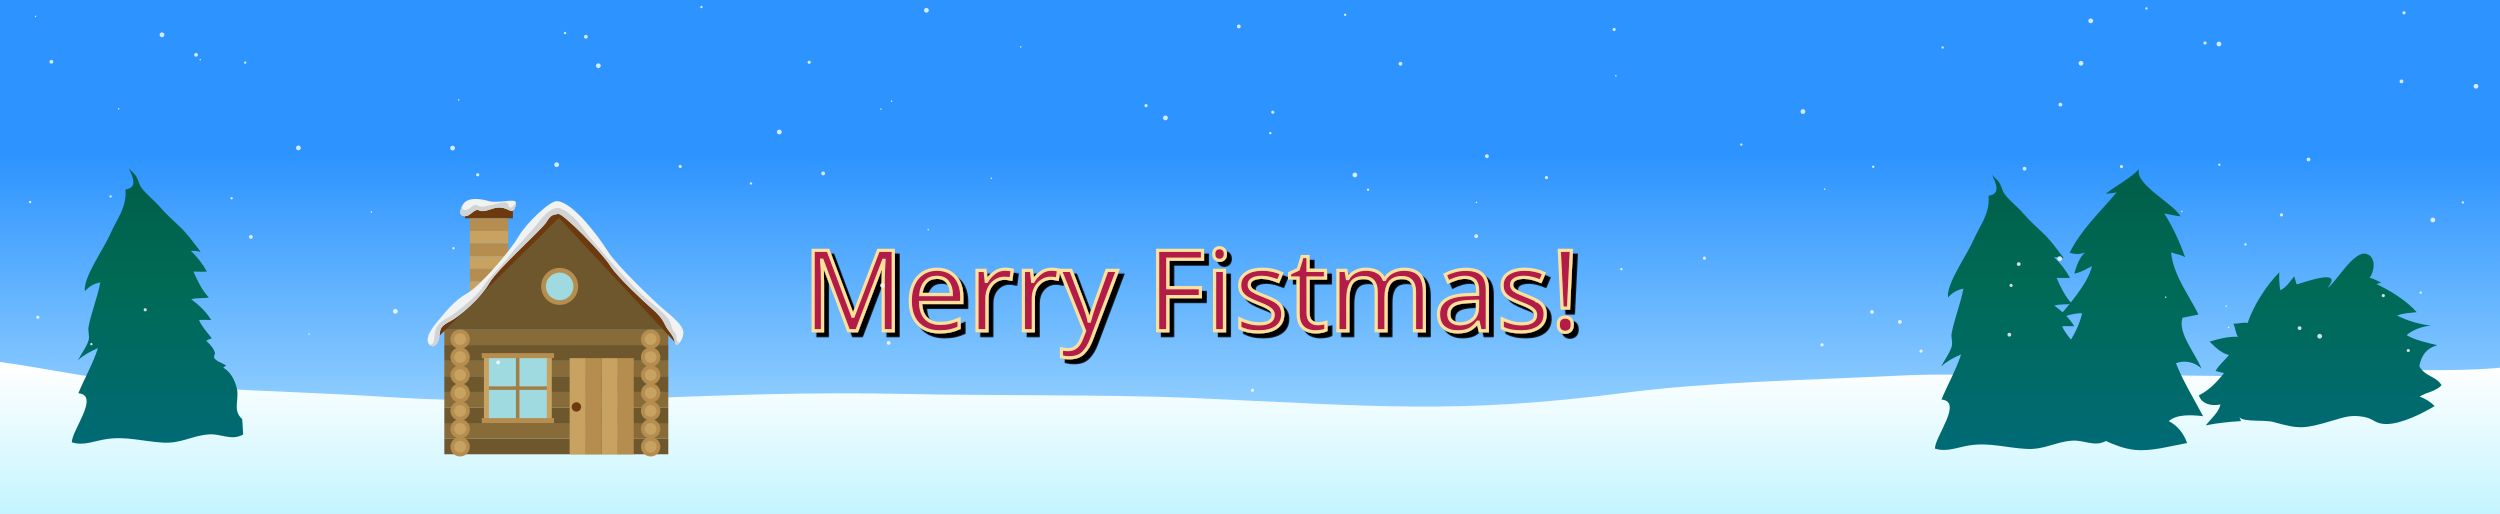
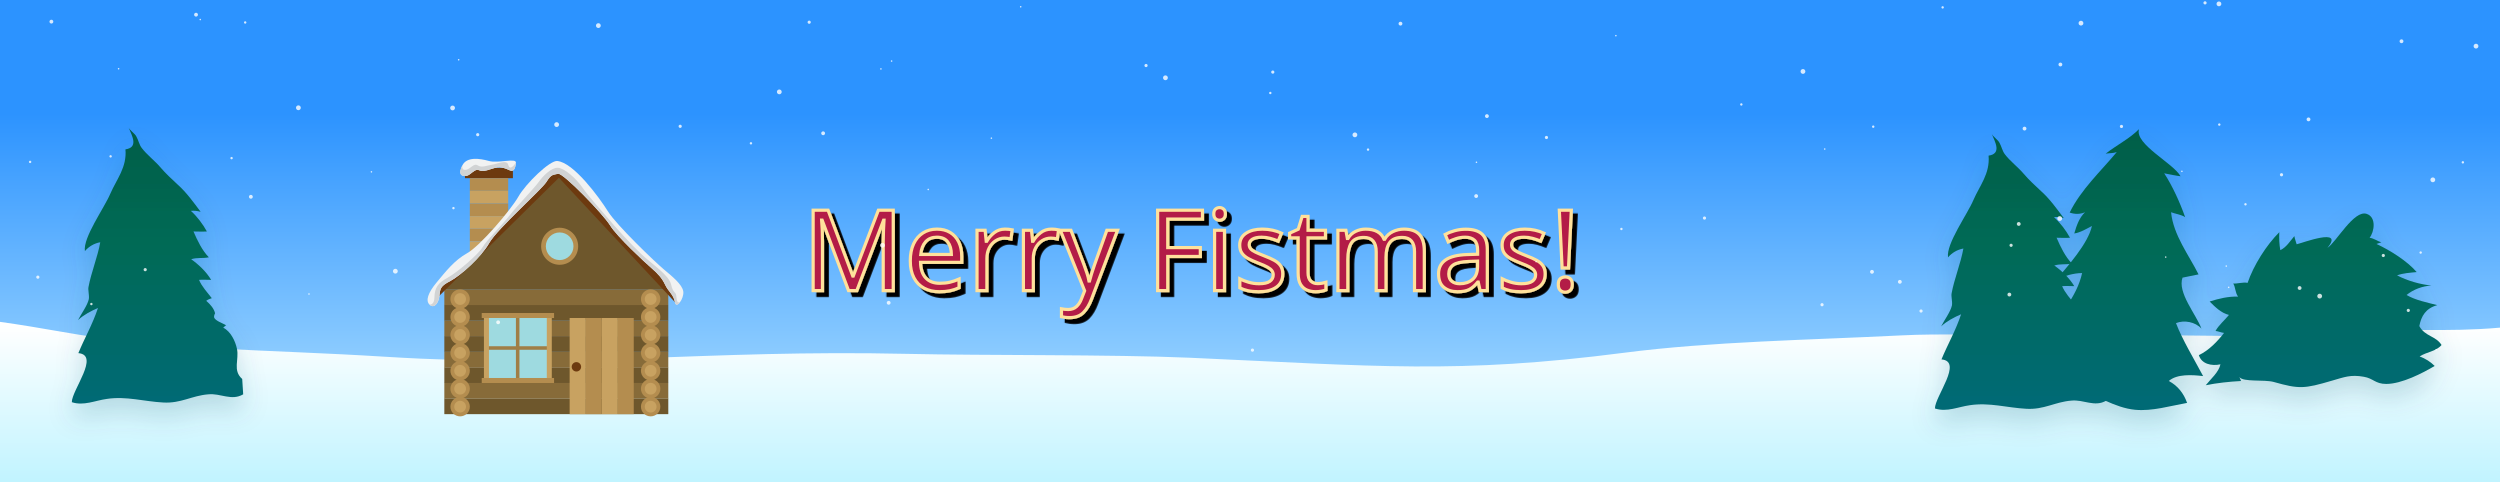
- <svg xmlns="http://www.w3.org/2000/svg" xmlns:xlink="http://www.w3.org/1999/xlink" id="banner-halloween-svg" viewBox="0 15 1558 320" width="100%" version="1.1">
+ <svg xmlns="http://www.w3.org/2000/svg" id="banner-halloween-svg" viewBox="0 40 1558 300" width="100%" version="1.1">
  <g id="banner-halloween-sky">
    <rect width="1558" height="379.126" id="banner-halloween-skybox" fill="url(#banner-halloween-skybox_1_)" />
  </g>
  <g id="banner-halloween-scene" transform="matrix(1,0,0,1.002305,427.0925,-121.2526)">
    <g id="banner-halloween-text" transform="translate(-27.13598,1.561373)" style="transform:rotate(-1.5deg) skewX(-3deg)">
      <text id="banner-halloween-title" x="100" y="340" fill="#b31a46" stroke="#ffe19b" stroke-width="2" style="font-size:70px;font-family:Plakat-Fraktur;filter:drop-shadow(3px 3px 0px black)">
        <tspan id="tspan317">Merry Fistmas!</tspan>
      </text>
    </g>
-     <g id="banner-halloween-house" transform="translate(-236.091,3.868135)" style="display:none">
-       <path id="banner-halloween-house-fill" fill="url(#house-fill-gradient)" d="m 227.4,354.9 c 0.4,-10 13.8,-34.6 13.8,-34.6 -7.1,1.4 -15.3,2.4 -23.6,3.1 l 3.2,-14.8 6.9,-0.3 c -9.2,-11.2 -10.4,-19 -10.4,-19 -4.4,0 -19.1,0.4 -24.8,0.5 l 1,-11.7 c 3.3,0.1 5.3,0.2 5.3,0.2 -10.4,-7.5 -18.4,-31.7 -20.7,-38.6 0,0 -1.7,7.8 -10.4,22.2 -1.4,2.3 -2.7,4.3 -4,6 -3.8,-4.3 -9.3,-12.1 -6.4,-18.6 l -7.1,-0.2 -0.3,-5.1 4.4,0.2 c -5.8,-3.3 -12.1,-15.6 -12.1,-15.6 0,0 -4,11.9 -8.8,14.6 l 3.6,0.2 -0.4,5.4 -43.4,-1 c 0,0 1.5,6.1 -0.4,10.8 -1.9,4.6 -13.4,14.2 -13.4,14.2 l 15,1.9 1,42.6 -29.8,-3.1 c 0,0 19.6,26.1 21.9,40.7 1.2,7.3 0.7,12.9 -0.1,16.6 l -29.9,14.1 h 182.8 l -14.7,-11.1 c 0.6,-3.9 1.5,-12.3 1.8,-19.6 z m -30.2,-38.7 5.8,0.2 v 6.1 c -3.3,-0.6 -6.4,-3 -5.8,-6.3 z m 12.8,1.1 c 0,0.1 0,0.1 0,0 0,3.5 -2.3,5 -4.9,5.3 -0.1,-1.6 -0.2,-3.9 -0.3,-6.2 l 5.1,0.1 c 0.1,0.3 0.1,0.6 0.1,0.8 z m -72.4,16.9 c 0,0 10.3,1 21.3,2 l -0.5,10.5 -18.8,0.2 c -0.5,-4.7 -1.2,-9.4 -2,-12.7 z m 32.2,-39.2 6,-0.3 -0.4,11 -6.1,-0.3 z m 10,51.4 -17.9,0.2 0.5,-10.2 c 7.2,0.6 14.2,1.1 18.4,1.2 z m -21.6,2.7 -0.8,15.5 c -6.6,-0.2 -13.1,-0.3 -16.4,-0.4 0,0 -0.4,-7.4 -1.2,-15.3 z m 3.6,0 17.7,0.2 -1.8,15.8 c 0,0 -7.9,-0.2 -16.6,-0.4 z m 30.2,0.1 0.4,-12.1 5.2,-0.1 -0.3,12.2 z m 10.1,0 0.4,-12.1 5.2,-0.1 -0.3,12.2 z m 14.6,0 h -5.3 l 0.4,-12.1 5.2,-0.1 z m -33.7,-43.1 -6,-0.3 0.6,-11.1 6.2,-0.3 z m 0.9,-12.9 -6.2,0.1 0.5,-9.7 h 6.4 z m -8,0.1 -6,0.1 0.4,-9.8 h 5.9 z m -59.3,72.3 -6.7,0.4 v -32.6 l 5.8,0.4 z m -18.3,-32.3 5.8,0.4 1,31.9 -6.7,0.4 v -32.7 z m 111.4,-17.7 c -1.3,0 -3.1,0 -4.9,-0.1 -0.1,-1.9 -0.1,-3.7 -0.2,-5 0.6,0.1 1.2,0.2 1.8,0.5 1.6,0.8 2.8,2.8 3.3,4.6 z m -6.7,-5 v 4.9 c -2.2,-0.1 -4.3,-0.2 -5.5,-0.2 0.3,-0.6 0.7,-1.2 1,-1.8 1.1,-1.7 2.7,-2.7 4.5,-2.9 z m -61.4,-6.6 -9.9,0.1 0.1,-13.2 h 10 c -0.3,5.4 -0.6,11.2 -0.2,13.1 z m -23.4,-13.1 h 10.7 l -1.1,13.2 -11.8,0.1 c 0,0 2,-4.4 2.2,-13.3 z m 23.8,-2.1 -10.2,0.2 0.1,-8.9 10.9,0.2 c 0,0 -0.4,3.9 -0.8,8.5 z m -12.2,-8.8 -0.8,9 -10.9,0.2 c 0,-2.8 -0.2,-6 -0.7,-9.5 z" />
-       <g id="banner-halloween-house-windows" fill="url(#banner-halloween-house-window-gradient)">
-         <path d="m 158.9,336.2 c -11,-0.9 -21.3,-2 -21.3,-2 0.8,3.3 1.5,8 2,12.7 l 18.8,-0.2 z" id="path322" />
-         <path d="m 157.4,364.6 0.8,-15.5 -18.4,-0.2 c 0.8,7.9 1.2,15.3 1.2,15.3 3.4,0.1 9.9,0.2 16.4,0.4 z" id="path324" />
-         <path d="m 177.6,365 1.8,-15.8 -17.7,-0.2 -0.7,15.6 c 8.7,0.3 16.6,0.4 16.6,0.4 z" id="path326" />
-         <path d="m 162.4,336.5 -0.5,10.2 17.9,-0.2 1,-8.8 c -4.3,-0.1 -11.3,-0.6 -18.4,-1.2 z" id="path328" />
-         <polygon points="192.5,337.1 192,349.2 197.4,349.2 197.7,336.9 " id="polygon330" />
-         <polygon points="202.6,337.1 202.1,349.2 207.4,349.2 207.7,336.9 " id="polygon332" />
-         <polygon points="211.3,349.2 216.7,349.2 217,336.9 211.8,337.1 " id="polygon334" />
-         <polygon points="109.8,366 116.6,365.6 115.6,333.7 109.8,333.3 " id="polygon336" />
-         <polygon points="104.1,333.7 98.3,333.3 98.3,366 105,365.6 " id="polygon338" />
-         <path d="m 128.9,290.9 h -10.7 c -0.1,8.9 -2.2,13.3 -2.2,13.3 l 11.8,-0.1 z" id="path340" />
-         <path d="m 131.9,289 10.2,-0.2 c 0.4,-4.6 0.8,-8.5 0.8,-8.5 L 132,280.1 Z" id="path342" />
-         <path d="m 131.8,290.9 -0.1,13.2 9.9,-0.1 c -0.4,-1.9 -0.1,-7.7 0.2,-13.1 z" id="path344" />
-         <path d="m 129.1,289.1 0.8,-9 -12.4,-0.3 c 0.5,3.6 0.7,6.8 0.7,9.5 z" id="path346" />
-         <polygon points="175.8,294.8 169.8,295 169.4,305.5 175.4,305.7 " id="polygon348" />
-         <polygon points="169.9,293.4 175.9,293.3 176.2,283.6 170.3,283.6 " id="polygon350" />
-         <polygon points="177.7,293.3 183.9,293.2 184.5,283.6 178.2,283.6 " id="polygon352" />
-         <polygon points="177.6,294.7 177,305.8 183,306.1 183.8,294.4 " id="polygon354" />
-         <path d="m 204.8,315.5 c 1.8,0.1 3.6,0.1 4.9,0.1 -0.5,-1.9 -1.7,-3.8 -3.3,-4.5 -0.6,-0.3 -1.2,-0.4 -1.8,-0.5 0.1,1.2 0.1,3 0.2,4.9 z" id="path356" />
-         <path d="m 203,322.5 v -6.1 l -5.8,-0.2 c -0.6,3.3 2.5,5.7 5.8,6.3 z" id="path358" />
-         <path d="m 205.1,322.6 c 2.6,-0.2 4.9,-1.8 4.9,-5.2 0,0 0,0 0,-0.1 0,-0.2 0,-0.5 -0.1,-0.8 l -5.1,-0.1 c 0.1,2.3 0.2,4.6 0.3,6.2 z" id="path360" />
-         <path d="m 203,315.5 v -4.9 c -1.8,0.2 -3.4,1.3 -4.5,2.8 -0.4,0.6 -0.8,1.2 -1,1.8 1.2,0.1 3.3,0.2 5.5,0.3 z" id="path362" />
-       </g>
-     </g>
    <path id="banner-halloween-ground" fill="url(#ground-gradient)" d="m 1033.896,367.2 c -77.9,5.6 -117.162,-0.1 -203.163,1.7 -24.097,0.5 -48.61,-0.7 -72.499,0.5 -57.75,2.9 -118.823,3.8 -173.042,10.8 -104.074,13.4 -154.554,8.3 -271.092,3.1 -48.61,-2.1 -127.133,-1.3 -175.95,-2.4 -126.094,-2.8 -205.241,9.3 -325.103,1.8 -74.576,-4.7 -136.481,-3.8 -202.748,-15.7 -12.049,-2.1 -24.513,-4.2 -37.392,-6 V 500.1 H 1130.908 V 364.6 c -33.445,3 -62.32,0.1 -97.011,2.6 z" />
-     <g id="banner-christmas-trees" transform="matrix(0.8,0,0,0.8,446.722,-56.15467)">
-       <path id="banner-tree-4" fill="url(#tree-gradient)" d="m 653.514,567.411 c -9.173,0.507 -18.854,1.525 -27.516,3.304 4.075,-5.086 10.19,-10.17 11.465,-16.271 -6.882,1.526 -14.776,-0.253 -16.817,-7.115 7.898,-3.812 14.269,-10.423 19.62,-17.285 -2.294,-0.254 -4.332,-1.271 -6.626,-1.526 2.294,-4.319 6.881,-8.134 10.447,-12.456 -6.115,-1.526 -10.702,-6.098 -15.034,-10.42 7.136,-2.29 14.525,-4.069 22.166,-3.812 -2.292,-2.797 -2.037,-7.627 -3.82,-10.17 3.312,0.254 7.644,-1.271 11.21,-0.508 4.587,-13.474 14.522,-29.23 24.712,-39.4 -0.254,4.576 0,9.913 0.767,13.981 4.84,-2.29 7.644,-7.119 10.955,-10.931 0.255,2.032 1.275,4.322 1.783,6.354 3.82,-0.761 37.705,-13.727 23.949,2.797 6.878,-4.322 20.638,-29.741 30.573,-26.437 7.898,2.543 5.86,14.235 2.292,18.557 3.568,0.508 6.369,2.797 9.172,3.558 -1.274,0.508 -2.803,0.764 -3.82,1.271 10.444,4.83 23.949,13.218 31.336,21.862 -5.095,0.508 -10.444,0.761 -15.285,2.54 7.645,4.068 18.089,7.118 26.75,7.88 -7.133,0.507 -14.011,3.051 -19.363,7.373 6.881,4.065 16.051,5.844 23.949,7.88 -9.17,2.54 -12.481,8.641 -14.01,16.267 4.328,8.134 12.993,7.626 17.322,14.742 -4.329,5.083 -11.719,5.337 -17.068,8.898 4.329,1.525 8.406,4.065 11.719,7.369 -9.427,5.595 -25.732,13.981 -37.708,13.981 -8.661,0 -9.937,-4.322 -17.58,-5.591 -10.19,-1.782 -15.03,0.254 -24.712,3.048 -21.654,6.354 -25.479,6.612 -45.35,1.018 -7.39,-2.033 -23.694,0.253 -26.752,-3.812" style="fill:url(#linearGradient2132)" />
-       <path id="banner-tree-3" fill="url(#tree-gradient)" d="m 519.755,571.983 c -7.133,1.525 -14.269,0.51 -21.4,0 4.329,-6.609 10.189,-12.199 14.522,-18.808 -2.037,0.508 -5.095,-0.51 -7.135,-0.256 -0.509,-7.877 6.369,-15.25 8.918,-22.623 -5.095,1.271 -10.189,2.543 -15.288,2.29 11.468,-14.235 26.244,-30.249 30.319,-49.06 -6.624,0 -14.011,2.287 -19.872,4.83 8.407,-9.913 24.712,-27.96 27.516,-41.434 -4.332,2.29 -8.915,5.084 -13.759,5.848 1.786,-6.101 3.823,-12.202 8.409,-16.524 -4.077,1.782 -8.409,1.525 -11.976,0.256 8.918,-18.049 24.203,-32.028 36.688,-47.026 -2.803,1.017 -5.857,0.764 -8.66,1.271 8.406,-6.609 18.342,-11.438 25.986,-19.064 -3.566,11.692 26.752,26.437 32.355,36.603 -4.074,-0.507 -8.661,-1.525 -12.738,-2.29 6.369,9.659 12.484,23.133 16.308,34.064 -3.058,-2.032 -7.644,-2.543 -10.956,-3.814 1.783,17.796 13.756,33.046 21.4,48.299 -4.074,0.761 -8.407,1.778 -12.484,2.54 -4.075,11.695 10.447,28.216 14.779,39.654 -4.844,-5.336 -13.505,-6.862 -19.875,-4.322 5.096,13.22 14.269,28.216 21.146,41.179 -8.661,-1.014 -20.38,-1.779 -26.75,3.815 6.879,3.557 11.719,9.658 14.266,17.028 -12.994,2.29 -27.262,6.609 -40.509,5.34 -16.051,-1.525 -30.319,-11.695 -45.861,-16.524" style="fill:url(#linearGradient2134)" />
-       <path id="banner-tree-2" fill="url(#tree-gradient)" d="m 547.781,570.714 c -7.644,-6.609 -2.295,-15 -4.078,-23.387 -1.274,-6.101 -4.841,-13.471 -10.701,-16.521 0.766,-0.257 1.528,-1.526 2.295,-1.779 -2.295,-1.525 -8.919,-3.561 -9.428,-6.354 -0.254,-1.018 0.764,-3.051 0.764,-3.051 -0.764,-3.305 -3.566,-6.612 -6.878,-9.659 1.273,-1.018 2.803,-1.525 4.332,-2.035 -3.313,-4.319 -7.898,-9.149 -9.937,-14.236 3.058,-0.253 6.37,0 9.425,0 -3.566,-6.097 -9.682,-11.945 -15.539,-16.014 4.332,-1.525 9.172,-0.507 13.756,-1.525 -5.096,-5.083 -9.17,-13.471 -11.974,-20.08 3.058,0 6.878,0.254 10.447,0 -3.058,-5.594 -7.644,-11.692 -12.484,-16.014 2.546,-0.253 5.095,0 7.641,0.761 -5.349,-7.115 -10.952,-14.996 -17.834,-21.097 -4.841,-4.575 -9.169,-8.388 -13.501,-13.471 -4.332,-5.086 -10.702,-9.916 -14.522,-14.999 -2.037,-2.541 -2.549,-6.101 -4.332,-9.149 -1.274,-2.29 -4.841,-4.575 -5.861,-6.612 2.804,6.612 7.645,15.253 -2.546,16.778 1.274,13.981 -7.135,23.641 -11.719,34.314 -4.844,11.441 -21.403,34.064 -19.874,44.738 3.058,-3.558 7.39,-6.098 11.976,-6.862 -2.04,11.438 -7.135,23.64 -9.173,34.825 -0.508,2.286 0.764,6.354 0.255,9.405 -1.021,4.83 -6.115,11.692 -8.407,16.267 4.329,-4.068 10.19,-7.115 15.539,-9.405 -4.074,12.456 -10.444,23.387 -15.284,35.078 17.07,1.526 -5.096,28.724 -5.096,38.129 9.17,3.051 18.089,-1.271 27.262,-2.543 15.284,-2.287 29.044,2.036 44.074,2.797 13.76,0.764 22.166,-5.337 34.905,-6.355 9.682,-1.014 18.088,5.337 27.261,0" style="fill:url(#linearGradient2136)" />
-       <path id="banner-tree-1" fill="url(#tree-gradient)" d="m -903.592,565.831 c -7.643,-6.61 -2.293,-14.999 -4.076,-23.385 -1.275,-6.101 -4.841,-13.475 -10.7,-16.523 0.764,-0.509 1.529,-1.524 2.293,-1.781 -2.293,-1.522 -8.918,-3.558 -9.427,-6.354 -0.256,-1.015 0.764,-3.048 0.764,-3.048 -0.764,-3.307 -3.312,-6.612 -6.879,-9.658 1.274,-1.018 2.803,-1.526 4.332,-2.036 -3.313,-4.319 -7.898,-9.152 -9.938,-14.235 3.058,-0.253 6.37,0 9.427,0 -3.568,-6.098 -9.681,-11.945 -15.542,-16.014 4.332,-1.526 9.172,-0.508 13.759,-1.526 -5.096,-5.083 -9.172,-13.471 -11.974,-20.079 3.058,0 6.878,0.253 10.445,0 -3.058,-5.594 -7.644,-11.695 -12.484,-16.014 2.547,-0.254 5.095,0 7.644,0.761 -5.351,-7.116 -10.956,-14.997 -17.835,-21.098 -4.841,-4.575 -9.171,-8.387 -13.502,-13.47 -4.332,-5.087 -10.702,-9.917 -14.523,-15 -2.038,-2.54 -2.548,-6.101 -4.331,-9.152 -1.274,-2.286 -4.84,-4.572 -5.859,-6.608 2.802,6.608 7.643,15.252 -2.549,16.778 1.274,13.981 -7.132,23.64 -11.719,34.314 -4.841,11.44 -21.401,34.063 -19.873,44.737 3.058,-3.557 7.389,-6.097 11.975,-6.862 -2.039,11.438 -7.134,23.641 -9.172,34.825 -0.509,2.287 0.764,6.354 0.255,9.405 -1.02,4.83 -6.115,11.692 -8.408,16.269 4.332,-4.069 10.191,-7.117 15.542,-9.406 -4.077,12.455 -10.446,23.387 -15.287,35.079 17.069,1.524 -5.097,28.723 -5.097,38.129 9.173,3.05 18.09,-1.272 27.261,-2.543 15.287,-2.288 29.045,2.034 44.076,2.796 13.759,0.764 22.166,-5.337 34.905,-6.354 9.681,-1.019 18.089,5.335 27.261,0" style="fill:url(#linearGradient2138)" />
+     <g id="banner-christmas-trees" transform="matrix(0.8,0,0,0.8,446.722,-56.15467)" style="filter: drop-shadow(0px 10px 10px rgba(0,86,118,0.2))">
+       <path id="banner-tree-4" fill="url(#tree-gradient)" d="m 653.514,567.411 c -9.173,0.507 -18.854,1.525 -27.516,3.304 4.075,-5.086 10.19,-10.17 11.465,-16.271 -6.882,1.526 -14.776,-0.253 -16.817,-7.115 7.898,-3.812 14.269,-10.423 19.62,-17.285 -2.294,-0.254 -4.332,-1.271 -6.626,-1.526 2.294,-4.319 6.881,-8.134 10.447,-12.456 -6.115,-1.526 -10.702,-6.098 -15.034,-10.42 7.136,-2.29 14.525,-4.069 22.166,-3.812 -2.292,-2.797 -2.037,-7.627 -3.82,-10.17 3.312,0.254 7.644,-1.271 11.21,-0.508 4.587,-13.474 14.522,-29.23 24.712,-39.4 -0.254,4.576 0,9.913 0.767,13.981 4.84,-2.29 7.644,-7.119 10.955,-10.931 0.255,2.032 1.275,4.322 1.783,6.354 3.82,-0.761 37.705,-13.727 23.949,2.797 6.878,-4.322 20.638,-29.741 30.573,-26.437 7.898,2.543 5.86,14.235 2.292,18.557 3.568,0.508 6.369,2.797 9.172,3.558 -1.274,0.508 -2.803,0.764 -3.82,1.271 10.444,4.83 23.949,13.218 31.336,21.862 -5.095,0.508 -10.444,0.761 -15.285,2.54 7.645,4.068 18.089,7.118 26.75,7.88 -7.133,0.507 -14.011,3.051 -19.363,7.373 6.881,4.065 16.051,5.844 23.949,7.88 -9.17,2.54 -12.481,8.641 -14.01,16.267 4.328,8.134 12.993,7.626 17.322,14.742 -4.329,5.083 -11.719,5.337 -17.068,8.898 4.329,1.525 8.406,4.065 11.719,7.369 -9.427,5.595 -25.732,13.981 -37.708,13.981 -8.661,0 -9.937,-4.322 -17.58,-5.591 -10.19,-1.782 -15.03,0.254 -24.712,3.048 -21.654,6.354 -25.479,6.612 -45.35,1.018 -7.39,-2.033 -23.694,0.253 -26.752,-3.812" />
+       <path id="banner-tree-3" fill="url(#tree-gradient)" d="m 519.755,571.983 c -7.133,1.525 -14.269,0.51 -21.4,0 4.329,-6.609 10.189,-12.199 14.522,-18.808 -2.037,0.508 -5.095,-0.51 -7.135,-0.256 -0.509,-7.877 6.369,-15.25 8.918,-22.623 -5.095,1.271 -10.189,2.543 -15.288,2.29 11.468,-14.235 26.244,-30.249 30.319,-49.06 -6.624,0 -14.011,2.287 -19.872,4.83 8.407,-9.913 24.712,-27.96 27.516,-41.434 -4.332,2.29 -8.915,5.084 -13.759,5.848 1.786,-6.101 3.823,-12.202 8.409,-16.524 -4.077,1.782 -8.409,1.525 -11.976,0.256 8.918,-18.049 24.203,-32.028 36.688,-47.026 -2.803,1.017 -5.857,0.764 -8.66,1.271 8.406,-6.609 18.342,-11.438 25.986,-19.064 -3.566,11.692 26.752,26.437 32.355,36.603 -4.074,-0.507 -8.661,-1.525 -12.738,-2.29 6.369,9.659 12.484,23.133 16.308,34.064 -3.058,-2.032 -7.644,-2.543 -10.956,-3.814 1.783,17.796 13.756,33.046 21.4,48.299 -4.074,0.761 -8.407,1.778 -12.484,2.54 -4.075,11.695 10.447,28.216 14.779,39.654 -4.844,-5.336 -13.505,-6.862 -19.875,-4.322 5.096,13.22 14.269,28.216 21.146,41.179 -8.661,-1.014 -20.38,-1.779 -26.75,3.815 6.879,3.557 11.719,9.658 14.266,17.028 -12.994,2.29 -27.262,6.609 -40.509,5.34 -16.051,-1.525 -30.319,-11.695 -45.861,-16.524" />
+       <path id="banner-tree-2" fill="url(#tree-gradient)" d="m 547.781,570.714 c -7.644,-6.609 -2.295,-15 -4.078,-23.387 -1.274,-6.101 -4.841,-13.471 -10.701,-16.521 0.766,-0.257 1.528,-1.526 2.295,-1.779 -2.295,-1.525 -8.919,-3.561 -9.428,-6.354 -0.254,-1.018 0.764,-3.051 0.764,-3.051 -0.764,-3.305 -3.566,-6.612 -6.878,-9.659 1.273,-1.018 2.803,-1.525 4.332,-2.035 -3.313,-4.319 -7.898,-9.149 -9.937,-14.236 3.058,-0.253 6.37,0 9.425,0 -3.566,-6.097 -9.682,-11.945 -15.539,-16.014 4.332,-1.525 9.172,-0.507 13.756,-1.525 -5.096,-5.083 -9.17,-13.471 -11.974,-20.08 3.058,0 6.878,0.254 10.447,0 -3.058,-5.594 -7.644,-11.692 -12.484,-16.014 2.546,-0.253 5.095,0 7.641,0.761 -5.349,-7.115 -10.952,-14.996 -17.834,-21.097 -4.841,-4.575 -9.169,-8.388 -13.501,-13.471 -4.332,-5.086 -10.702,-9.916 -14.522,-14.999 -2.037,-2.541 -2.549,-6.101 -4.332,-9.149 -1.274,-2.29 -4.841,-4.575 -5.861,-6.612 2.804,6.612 7.645,15.253 -2.546,16.778 1.274,13.981 -7.135,23.641 -11.719,34.314 -4.844,11.441 -21.403,34.064 -19.874,44.738 3.058,-3.558 7.39,-6.098 11.976,-6.862 -2.04,11.438 -7.135,23.64 -9.173,34.825 -0.508,2.286 0.764,6.354 0.255,9.405 -1.021,4.83 -6.115,11.692 -8.407,16.267 4.329,-4.068 10.19,-7.115 15.539,-9.405 -4.074,12.456 -10.444,23.387 -15.284,35.078 17.07,1.526 -5.096,28.724 -5.096,38.129 9.17,3.051 18.089,-1.271 27.262,-2.543 15.284,-2.287 29.044,2.036 44.074,2.797 13.76,0.764 22.166,-5.337 34.905,-6.355 9.682,-1.014 18.088,5.337 27.261,0" />
+       <path id="banner-tree-1" fill="url(#tree-gradient)" d="m -903.592,565.831 c -7.643,-6.61 -2.293,-14.999 -4.076,-23.385 -1.275,-6.101 -4.841,-13.475 -10.7,-16.523 0.764,-0.509 1.529,-1.524 2.293,-1.781 -2.293,-1.522 -8.918,-3.558 -9.427,-6.354 -0.256,-1.015 0.764,-3.048 0.764,-3.048 -0.764,-3.307 -3.312,-6.612 -6.879,-9.658 1.274,-1.018 2.803,-1.526 4.332,-2.036 -3.313,-4.319 -7.898,-9.152 -9.938,-14.235 3.058,-0.253 6.37,0 9.427,0 -3.568,-6.098 -9.681,-11.945 -15.542,-16.014 4.332,-1.526 9.172,-0.508 13.759,-1.526 -5.096,-5.083 -9.172,-13.471 -11.974,-20.079 3.058,0 6.878,0.253 10.445,0 -3.058,-5.594 -7.644,-11.695 -12.484,-16.014 2.547,-0.254 5.095,0 7.644,0.761 -5.351,-7.116 -10.956,-14.997 -17.835,-21.098 -4.841,-4.575 -9.171,-8.387 -13.502,-13.47 -4.332,-5.087 -10.702,-9.917 -14.523,-15 -2.038,-2.54 -2.548,-6.101 -4.331,-9.152 -1.274,-2.286 -4.84,-4.572 -5.859,-6.608 2.802,6.608 7.643,15.252 -2.549,16.778 1.274,13.981 -7.132,23.64 -11.719,34.314 -4.841,11.44 -21.401,34.063 -19.873,44.737 3.058,-3.557 7.389,-6.097 11.975,-6.862 -2.039,11.438 -7.134,23.641 -9.172,34.825 -0.509,2.287 0.764,6.354 0.255,9.405 -1.02,4.83 -6.115,11.692 -8.408,16.269 4.332,-4.069 10.191,-7.117 15.542,-9.406 -4.077,12.455 -10.446,23.387 -15.287,35.079 17.069,1.524 -5.097,28.723 -5.097,38.129 9.173,3.05 18.09,-1.272 27.261,-2.543 15.287,-2.288 29.045,2.034 44.076,2.796 13.759,0.764 22.166,-5.337 34.905,-6.354 9.681,-1.019 18.089,5.335 27.261,0" />
    </g>
    <g id="g1211" transform="matrix(0.2748651,0,0,0.2742331,-231.6003,234.951)">
      <g id="g1101">
        <rect x="343" y="110.248" fill="#6d3a0f" width="108.667" height="23.667" id="rect1083" />
        <path fill="#f1f2f2" d="m 458.5,98.915 c 1.174,-11.742 -39.833,1.948 -61.167,-4.026 C 376,88.915 347,84.915 337,104.915 c -10,20 -2.333,25 8.333,24 10.667,-1 19.667,-18 29.667,-13 10,5 24,-2.333 37,-5.667 13,-3.333 23,1.667 32,5.667 9,4 13,-2 14.5,-17 z" id="path1085" />
        <path fill="#d1d3d4" d="m 345.333,128.915 c 10.667,-1 19.667,-18 29.667,-13 10,5 24,-2.333 37,-5.667 13,-3.333 23,1.667 32,5.667 9,4 13,-2 14.5,-17 -6.5,9 -14.5,17 -17.5,4.516 -3,-12.484 -26,-1.516 -37,0 -11,1.516 -23,7.484 -32,1.484 -9,-6 -16,8 -26.667,10 -10.667,2 -8.333,-10 -8.333,-10 -10,20 -2.333,25 8.333,24 z" id="path1087" />
        <rect x="354" y="133.915" fill="#b48d4f" width="87" height="28.667" id="rect1089" />
        <rect x="354" y="162.582" fill="#c8a261" width="87" height="28.667" id="rect1091" />
        <rect x="354" y="191.248" fill="#b48d4f" width="87" height="28.667" id="rect1093" />
        <rect x="354" y="219.915" fill="#c8a261" width="87" height="28.667" id="rect1095" />
        <rect x="354" y="248.582" fill="#b48d4f" width="87" height="28.666" id="rect1097" />
        <rect x="354" y="277.248" fill="#c8a261" width="87" height="28.667" id="rect1099" />
      </g>
      <rect x="296.201" y="633.248" fill="#6e572c" width="507.799" height="35.667" id="rect1103" />
      <rect x="296.201" y="597.915" fill="#876b39" width="507.799" height="35.667" id="rect1105" />
      <rect x="296.201" y="562.582" fill="#6e572c" width="507.799" height="35.666" id="rect1107" />
      <rect x="296.201" y="527.248" fill="#876b39" width="507.799" height="35.667" id="rect1109" />
      <rect x="296.201" y="491.915" fill="#6e572c" width="507.799" height="35.667" id="rect1111" />
      <rect x="296.201" y="456.582" fill="#876b39" width="507.799" height="35.666" id="rect1113" />
      <rect x="296.201" y="421.248" fill="#6e572c" width="507.799" height="35.667" id="rect1115" />
      <rect x="296.201" y="385.915" fill="#876b39" width="507.799" height="35.667" id="rect1117" />
      <polygon fill="#6e572c" points="551.785,120.248 804,386.248 296.201,386.248 310,355.785 " id="polygon1119" />
      <rect x="391" y="449.415" fill="#9edae0" width="144" height="140.5" id="rect1121" />
      <rect x="458.5" y="444.415" fill="#a07e46" width="8" height="149" id="rect1123" />
      <rect x="388" y="514.915" fill="#a07e46" width="149" height="8" id="rect1125" />
      <circle fill="#b48d4f" cx="332" cy="651.915" r="22" id="circle1127" />
      <circle fill="#c8a261" cx="332" cy="651.915" r="13.333" id="circle1129" />
      <circle fill="#b48d4f" cx="332" cy="611.248" r="22" id="circle1131" />
      <circle fill="#c8a261" cx="332" cy="611.248" r="13.333" id="circle1133" />
      <circle fill="#b48d4f" cx="332" cy="570.582" r="22" id="circle1135" />
      <circle fill="#c8a261" cx="332" cy="570.582" r="13.333" id="circle1137" />
      <circle fill="#b48d4f" cx="332" cy="529.915" r="22" id="circle1139" />
      <circle fill="#c8a261" cx="332" cy="529.915" r="13.333" id="circle1141" />
      <circle fill="#b48d4f" cx="332" cy="489.248" r="22" id="circle1143" />
      <circle fill="#c8a261" cx="332" cy="489.248" r="13.333" id="circle1145" />
      <circle fill="#b48d4f" cx="332" cy="448.582" r="22" id="circle1147" />
      <circle fill="#c8a261" cx="332" cy="448.582" r="13.333" id="circle1149" />
      <circle fill="#b48d4f" cx="332" cy="407.915" r="22" id="circle1151" />
      <circle fill="#c8a261" cx="332" cy="407.915" r="13.333" id="circle1153" />
      <circle fill="#b48d4f" cx="764" cy="651.915" r="22" id="circle1155" />
      <circle fill="#c8a261" cx="764" cy="651.915" r="13.333" id="circle1157" />
      <circle fill="#b48d4f" cx="764" cy="611.248" r="22" id="circle1159" />
      <circle fill="#c8a261" cx="764" cy="611.248" r="13.333" id="circle1161" />
      <circle fill="#b48d4f" cx="764" cy="570.582" r="22" id="circle1163" />
      <circle fill="#c8a261" cx="764" cy="570.582" r="13.333" id="circle1165" />
      <circle fill="#b48d4f" cx="764" cy="529.915" r="22" id="circle1167" />
      <circle fill="#c8a261" cx="764" cy="529.915" r="13.333" id="circle1169" />
      <circle fill="#b48d4f" cx="764" cy="489.248" r="22" id="circle1171" />
      <circle fill="#c8a261" cx="764" cy="489.248" r="13.333" id="circle1173" />
      <circle fill="#b48d4f" cx="764" cy="448.582" r="22" id="circle1175" />
      <circle fill="#c8a261" cx="764" cy="448.582" r="13.333" id="circle1177" />
      <circle fill="#b48d4f" cx="764" cy="407.915" r="22" id="circle1179" />
      <circle fill="#c8a261" cx="764" cy="407.915" r="13.333" id="circle1181" />
      <rect x="386" y="442.582" fill="#c8a261" width="11.333" height="150.666" id="rect1183" />
      <rect x="528.5" y="442.582" fill="#c8a261" width="11.333" height="150.666" id="rect1185" />
      <rect x="381" y="439.582" fill="#b48d4f" width="164" height="11.333" id="rect1187" />
      <rect x="381" y="586.915" fill="#b48d4f" width="164" height="11.333" id="rect1189" />
      <rect x="689.333" y="450.915" fill="#b48d4f" width="36.334" height="218" id="rect1191" />
      <rect x="653" y="450.915" fill="#c8a261" width="36.333" height="218" id="rect1193" />
      <rect x="616.667" y="450.915" fill="#b48d4f" width="36.333" height="218" id="rect1195" />
      <rect x="580.333" y="450.915" fill="#c8a261" width="36.334" height="218" id="rect1197" />
      <circle fill="#6d3a0f" cx="595.667" cy="561.582" r="10.667" id="circle1199" />
      <polygon fill="#6d3a0f" points="819,414.915 556,132.915 272.484,412.731 278.535,381.631 553,110.248 831.086,385.915 " id="polygon1201" />
      <path fill="#f1f2f2" d="m 552,94.915 c -16.708,-1.354 -71,51 -88,81 -17,30 -87,112 -116,128 -29,16 -49,42 -69,66 -20,24 -26,42 -16,51 10,9 20,-3 22,-20 2,-17 2,-22 25,-34 23,-12 70,-54 88,-86 18,-32 119,-121 130,-139 11,-18 15,-15 26,-18 11,-3 102,91 118,117 16,26 79,84 94,97 15,13 24,23 31,38 7,15 19,22 22,39 3,17 21,-8 19,-24 -2,-16 -26,-35 -45,-51 -19,-16 -106,-99 -126,-131 -20,-32 -78,-111 -115,-114 z" id="path1203" />
      <path fill="#d1d3d4" d="m 822.333,402.248 c -0.666,-12 -7.333,-6 -12,-27.333 -4.666,-21.333 -44.666,-47.333 -68,-69.333 -23.333,-22 -60.666,-63.333 -73.333,-78.667 -12.667,-15.333 -44.667,-50 -59.333,-71.333 -14.667,-21.333 -42,-45.333 -56.667,-45.333 -14.667,0 -33.333,18.667 -42.667,32 -9.333,13.333 -50.667,56 -66.667,76.667 -16,20.667 -52,56 -60.667,71.333 -8.667,15.333 -57.333,57.333 -79.333,69.333 -22,12 -29.333,22 -30,45.333 -0.355,12.428 -5.816,15.587 -10.843,15.827 0.061,0.057 0.115,0.117 0.177,0.173 10,9 20,-3 22,-20 2,-17 2,-22 25,-34 23,-12 70,-54 88,-86 18,-32 119,-121 130,-139 11,-18 15,-15 26,-18 11,-3 102,91 118,117 16,26 79,84 94,97 15,13 24,23 31,38 7,15 19,22 22,39 1.577,8.939 7.302,6.263 12.086,-0.608 -5.895,3.682 -8.148,-1.167 -8.753,-12.059 z" id="path1205" />
      <circle fill="#b48d4f" cx="557.667" cy="288.248" r="42" id="circle1207" />
      <circle fill="#9edae0" cx="557.667" cy="288.248" r="31.333" id="circle1209" />
    </g>
-     <use x="5" y="5" stroke="rgba(0,0,0,0.5)" id="use372" />
  </g>
  <g id="banner-halloween-stars" fill="white" style="opacity:0.8" transform="translate(-68.5,25.76105)">
    <g class="star1 star" id="g415">
      <circle cx="354.347" cy="51.486" id="circle375" />
      <circle cx="686.334" cy="100.344" id="circle377" />
      <circle cx="1428.26" cy="121.011" id="circle379" />
      <circle cx="142.411" cy="57.083" id="circle381" />
      <circle cx="624.15" cy="52.292" id="circle383" />
      <circle cx="261.058" cy="197.466" id="circle385" />
      <circle cx="1586.788" cy="232.134" id="circle387" />
      <circle cx="1457.409" cy="193.316" id="circle389" />
      <circle cx="193.3" cy="26.42" id="circle391" />
      <circle cx="1025.818" cy="177.296" id="circle393" />
      <circle cx="1205.666" cy="107.116" id="circle395" />
      <circle cx="988.629" cy="115.369" id="circle397" />
      <circle cx="1418.169" cy="174.456" id="circle399" />
      <circle cx="617.497" cy="57.194" id="circle401" />
      <circle cx="299.98" cy="121.335" id="circle403" />
      <circle cx="90.674" cy="-0.545" id="circle405" />
      <circle cx="1075.516" cy="36.47" id="circle407" />
      <circle cx="1455.911" cy="180.057" id="circle409" />
      <circle cx="646.974" cy="132.325" id="circle411" />
      <circle cx="704.607" cy="18.467" id="circle413" />
    </g>
    <g class="star2 star" id="g459">
      <circle cx="1406.176" cy="-5.51" id="circle417" />
      <circle cx="536.495" cy="103.552" id="circle419" />
      <circle cx="351.089" cy="143.942" id="circle421" />
      <circle cx="1279.154" cy="18.84" id="circle423" />
      <circle cx="221.3" cy="28.242" id="circle425" />
      <circle cx="1603.348" cy="115.407" id="circle427" />
      <circle cx="921.064" cy="107.465" id="circle429" />
      <circle cx="137.431" cy="111.681" id="circle431" />
      <circle cx="505.655" cy="-6.382" id="circle433" />
      <circle cx="1577.062" cy="171.633" id="circle435" />
      <circle cx="906.788" cy="-1.538" id="circle437" />
      <circle cx="860.159" cy="72.192" id="circle439" />
      <circle cx="212.817" cy="112.776" id="circle441" />
      <circle cx="1451.561" cy="91.881" id="circle443" />
      <circle cx="1153.7" cy="79.335" id="circle445" />
      <circle cx="1235.9" cy="93.177" id="circle447" />
      <circle cx="125.449" cy="203.72" id="circle449" />
      <circle cx="1467.881" cy="141.558" id="circle451" />
      <circle cx="87.269" cy="115.139" id="circle453" />
      <circle cx="420.645" cy="9.829" id="circle455" />
      <circle cx="1078.965" cy="156.936" id="circle457" />
    </g>
    <g class="star3 star" id="g501">
      <circle cx="861.699" cy="59.167" id="circle461" />
      <circle cx="92.082" cy="186.96" id="circle463" />
      <circle cx="492.39" cy="92.958" id="circle465" />
      <circle cx="782.711" cy="55.075" id="circle467" />
      <circle cx="1569.352" cy="207.689" id="circle469" />
      <circle cx="1553.776" cy="173.456" id="circle471" />
      <circle cx="366.202" cy="98.177" id="circle473" />
      <circle cx="158.989" cy="182.291" id="circle475" />
      <circle cx="1566.663" cy="-2.773" id="circle477" />
      <circle cx="1032.249" cy="99.918" id="circle479" />
      <circle cx="1442.672" cy="16.022" id="circle481" />
      <circle cx="849.02" cy="232.442" id="circle483" />
      <circle cx="572.787" cy="28.079" id="circle485" />
      <circle cx="1265.692" cy="208.071" id="circle487" />
      <circle cx="1321.816" cy="167.116" id="circle489" />
      <circle cx="1203.993" cy="204.141" id="circle491" />
      <circle cx="1074.416" cy="7.615" id="circle493" />
      <circle cx="1390.599" cy="93.045" id="circle495" />
      <circle cx="1490.332" cy="123.142" id="circle497" />
      <circle cx="1130.73" cy="150.139" id="circle499" />
    </g>
    <g class="star4 star" id="g543">
      <circle cx="1235.126" cy="183.638" id="circle503" />
      <circle cx="941.274" cy="28.987" id="circle505" />
      <circle cx="1565.119" cy="39.95" id="circle507" />
      <circle cx="1320.731" cy="197.814" id="circle509" />
      <circle cx="1330.191" cy="94.381" id="circle511" />
      <circle cx="1501.62" cy="193.726" id="circle513" />
      <circle cx="100.527" cy="27.732" id="circle515" />
      <circle cx="1326.579" cy="153.809" id="circle517" />
      <circle cx="840.519" cy="5.715" id="circle519" />
      <circle cx="1507.164" cy="88.637" id="circle521" />
      <circle cx="1252.487" cy="189.869" id="circle523" />
      <circle cx="433.599" cy="12.135" id="circle525" />
      <circle cx="995.147" cy="86.595" id="circle527" />
      <circle cx="1352.536" cy="54.44" id="circle529" />
      <circle cx="581.478" cy="97.3" id="circle531" />
      <circle cx="622.313" cy="202.94" id="circle533" />
      <circle cx="988.44" cy="136.429" id="circle535" />
      <circle cx="224.839" cy="136.871" id="circle537" />
      <circle cx="190.671" cy="23.389" id="circle539" />
      <circle cx="378.939" cy="215.1" id="circle541" />
    </g>
    <g class="star5 star" id="g583">
      <circle cx="415.391" cy="91.884" id="circle545" />
      <circle cx="1611.545" cy="43" id="circle547" />
      <circle cx="1584.626" cy="126.312" id="circle549" />
      <circle cx="794.802" cy="62.718" id="circle551" />
      <circle cx="1451.339" cy="16.653" id="circle553" />
      <circle cx="554.161" cy="71.5" id="circle555" />
      <circle cx="314.889" cy="183.248" id="circle557" />
      <circle cx="645.848" cy="-4.356" id="circle559" />
      <circle cx="1192.102" cy="58.767" id="circle561" />
      <circle cx="1371.442" cy="2.227" id="circle563" />
      <circle cx="618.456" cy="167.11" id="circle565" />
      <circle cx="254.459" cy="81.4" id="circle567" />
      <circle cx="1514.125" cy="198.78" id="circle569" />
      <circle cx="1352.117" cy="150.42" id="circle571" />
      <circle cx="1365.364" cy="28.673" id="circle573" />
      <circle cx="912.875" cy="98.278" id="circle575" />
      <circle cx="350.549" cy="81.523" id="circle577" />
      <circle cx="441.397" cy="30.192" id="circle579" />
      <circle cx="169.443" cy="10.935" id="circle581" />
    </g>
    <defs id="defs587">
      <style id="style585">
				.star1 circle {r: 0.5;}
				.star2 circle {r: 0.75;}
				.star3 circle {r: 1.0;}
				.star4 circle {r: 1.2;}
				.star5 circle {r: 1.5;}
			</style>
    </defs>
  </g>
  <defs id="defs616">
    <linearGradient id="house-fill-gradient" gradientUnits="userSpaceOnUse" x1="149.401" y1="260.501" x2="149.401" y2="546.787">
      <stop offset="0" style="stop-color:#100000" id="stop590" />
      <stop offset="1" style="stop-color:#1823bd" id="house-fill-gradient-stop" />
    </linearGradient>
    <radialGradient id="banner-halloween-house-window-gradient">
      <stop offset="0" style="stop-color:#ffffff" id="stop594" />
      <stop offset="1" style="stop-color:#ffe19b" id="stop596" />
    </radialGradient>
    <linearGradient id="ground-gradient" gradientUnits="userSpaceOnUse" x1="-52.206" y1="310.212" x2="-52.206" y2="1011.904" gradientTransform="matrix(0.816 0 0 -0.3937 -78.4925 761.4772)">
      <stop offset="0.5" style="stop-color:#a7efff" id="stop599" />
      <stop offset="1" style="stop-color:#FFFFFF" id="stop601" />
    </linearGradient>
    <linearGradient id="tree-gradient" gradientUnits="userSpaceOnUse" x1="-1095.194" y1="578.263" x2="-1095.194" y2="842.799" gradientTransform="matrix(0.8121 0 0 -0.8121 -80.1719 1054.291)">
      <stop offset="0" style="stop-color:#006A75" id="stop604" />
      <stop offset="0.583" style="stop-color:#006A55" id="stop606" />
      <stop offset="1" style="stop-color:#005E48" id="stop608" />
    </linearGradient>
    <linearGradient id="banner-halloween-skybox_1_" gradientUnits="userSpaceOnUse" x1="306" y1="578.108" x2="306" y2="110.893">
      <stop offset="0.398" style="stop-color:#defcff" id="stop611" />
      <stop offset="1" style="stop-color:#2c93ff" id="stop613" />
    </linearGradient>
-     <linearGradient xlink:href="#tree-gradient" id="linearGradient2132" gradientUnits="userSpaceOnUse" gradientTransform="matrix(0.8121,0,0,-0.8121,-80.1719,1054.291)" x1="-1095.194" y1="578.263" x2="-1095.194" y2="842.799" />
-     <linearGradient xlink:href="#tree-gradient" id="linearGradient2134" gradientUnits="userSpaceOnUse" gradientTransform="matrix(0.8121,0,0,-0.8121,-80.1719,1054.291)" x1="-1095.194" y1="578.263" x2="-1095.194" y2="842.799" />
-     <linearGradient xlink:href="#tree-gradient" id="linearGradient2136" gradientUnits="userSpaceOnUse" gradientTransform="matrix(0.8121,0,0,-0.8121,-80.1719,1054.291)" x1="-1095.194" y1="578.263" x2="-1095.194" y2="842.799" />
-     <linearGradient xlink:href="#tree-gradient" id="linearGradient2138" gradientUnits="userSpaceOnUse" gradientTransform="matrix(0.8121,0,0,-0.8121,-80.1719,1054.291)" x1="-1095.194" y1="578.263" x2="-1095.194" y2="842.799" />
  </defs>
</svg>
